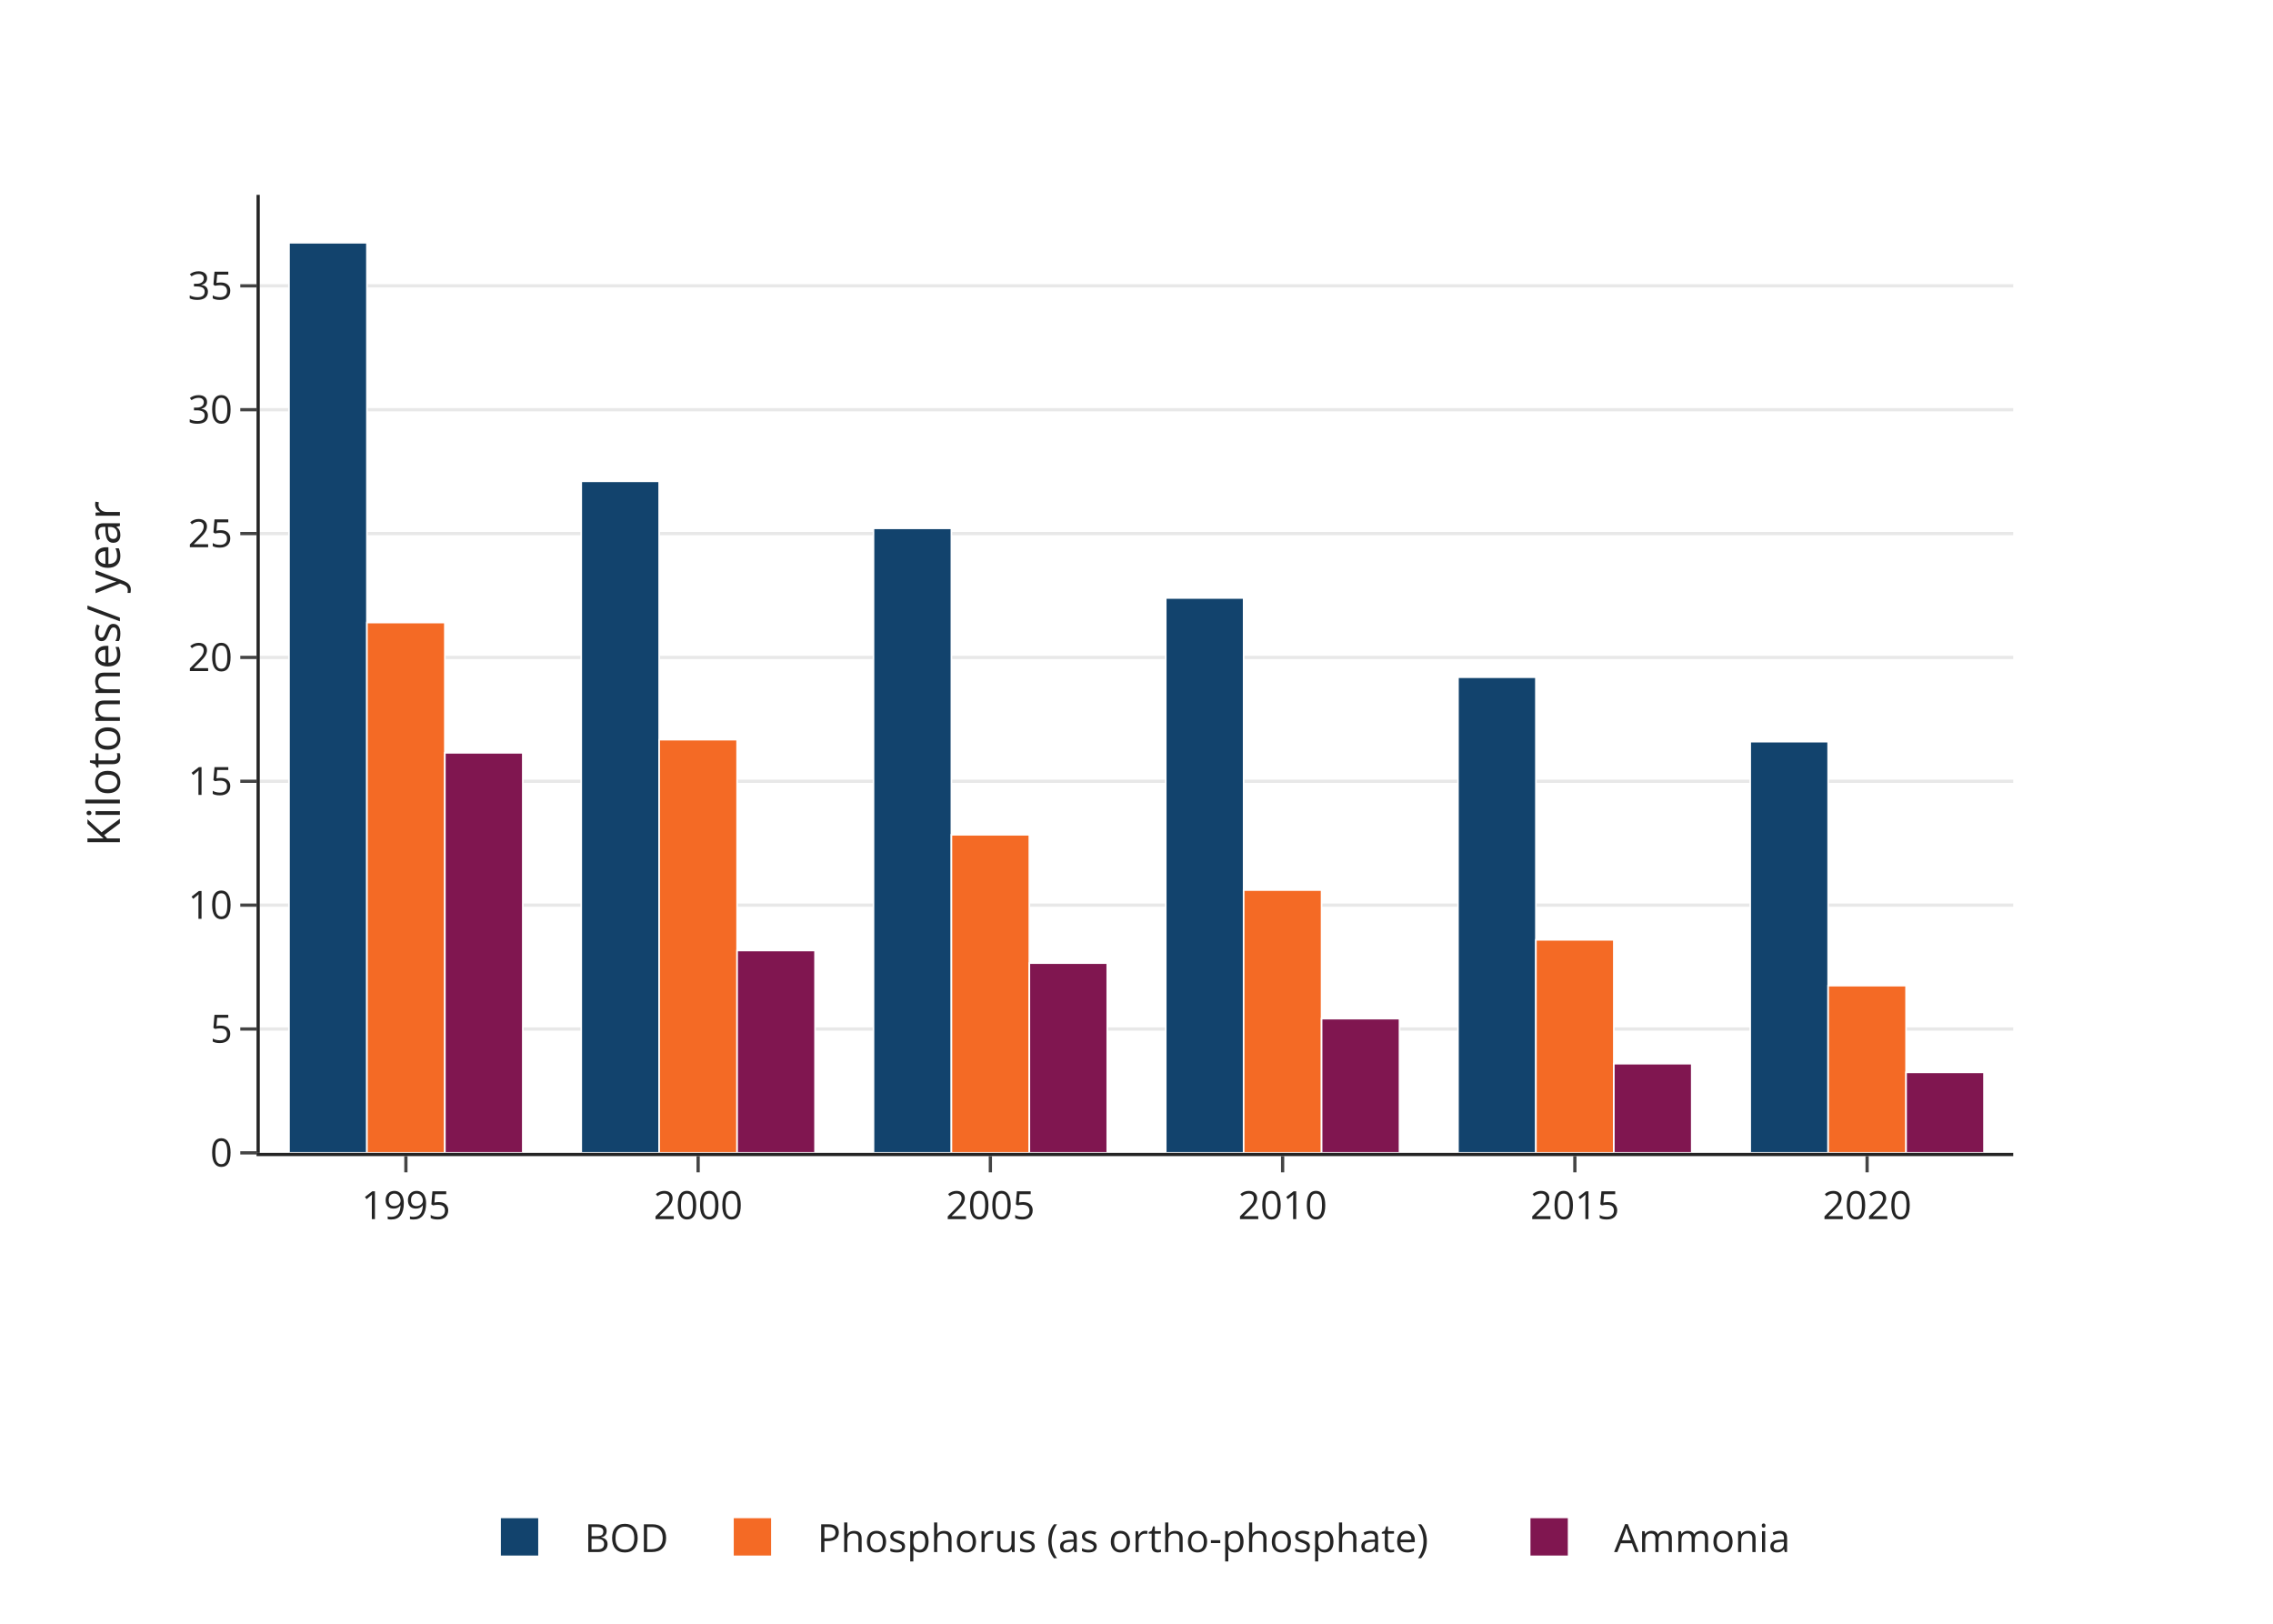
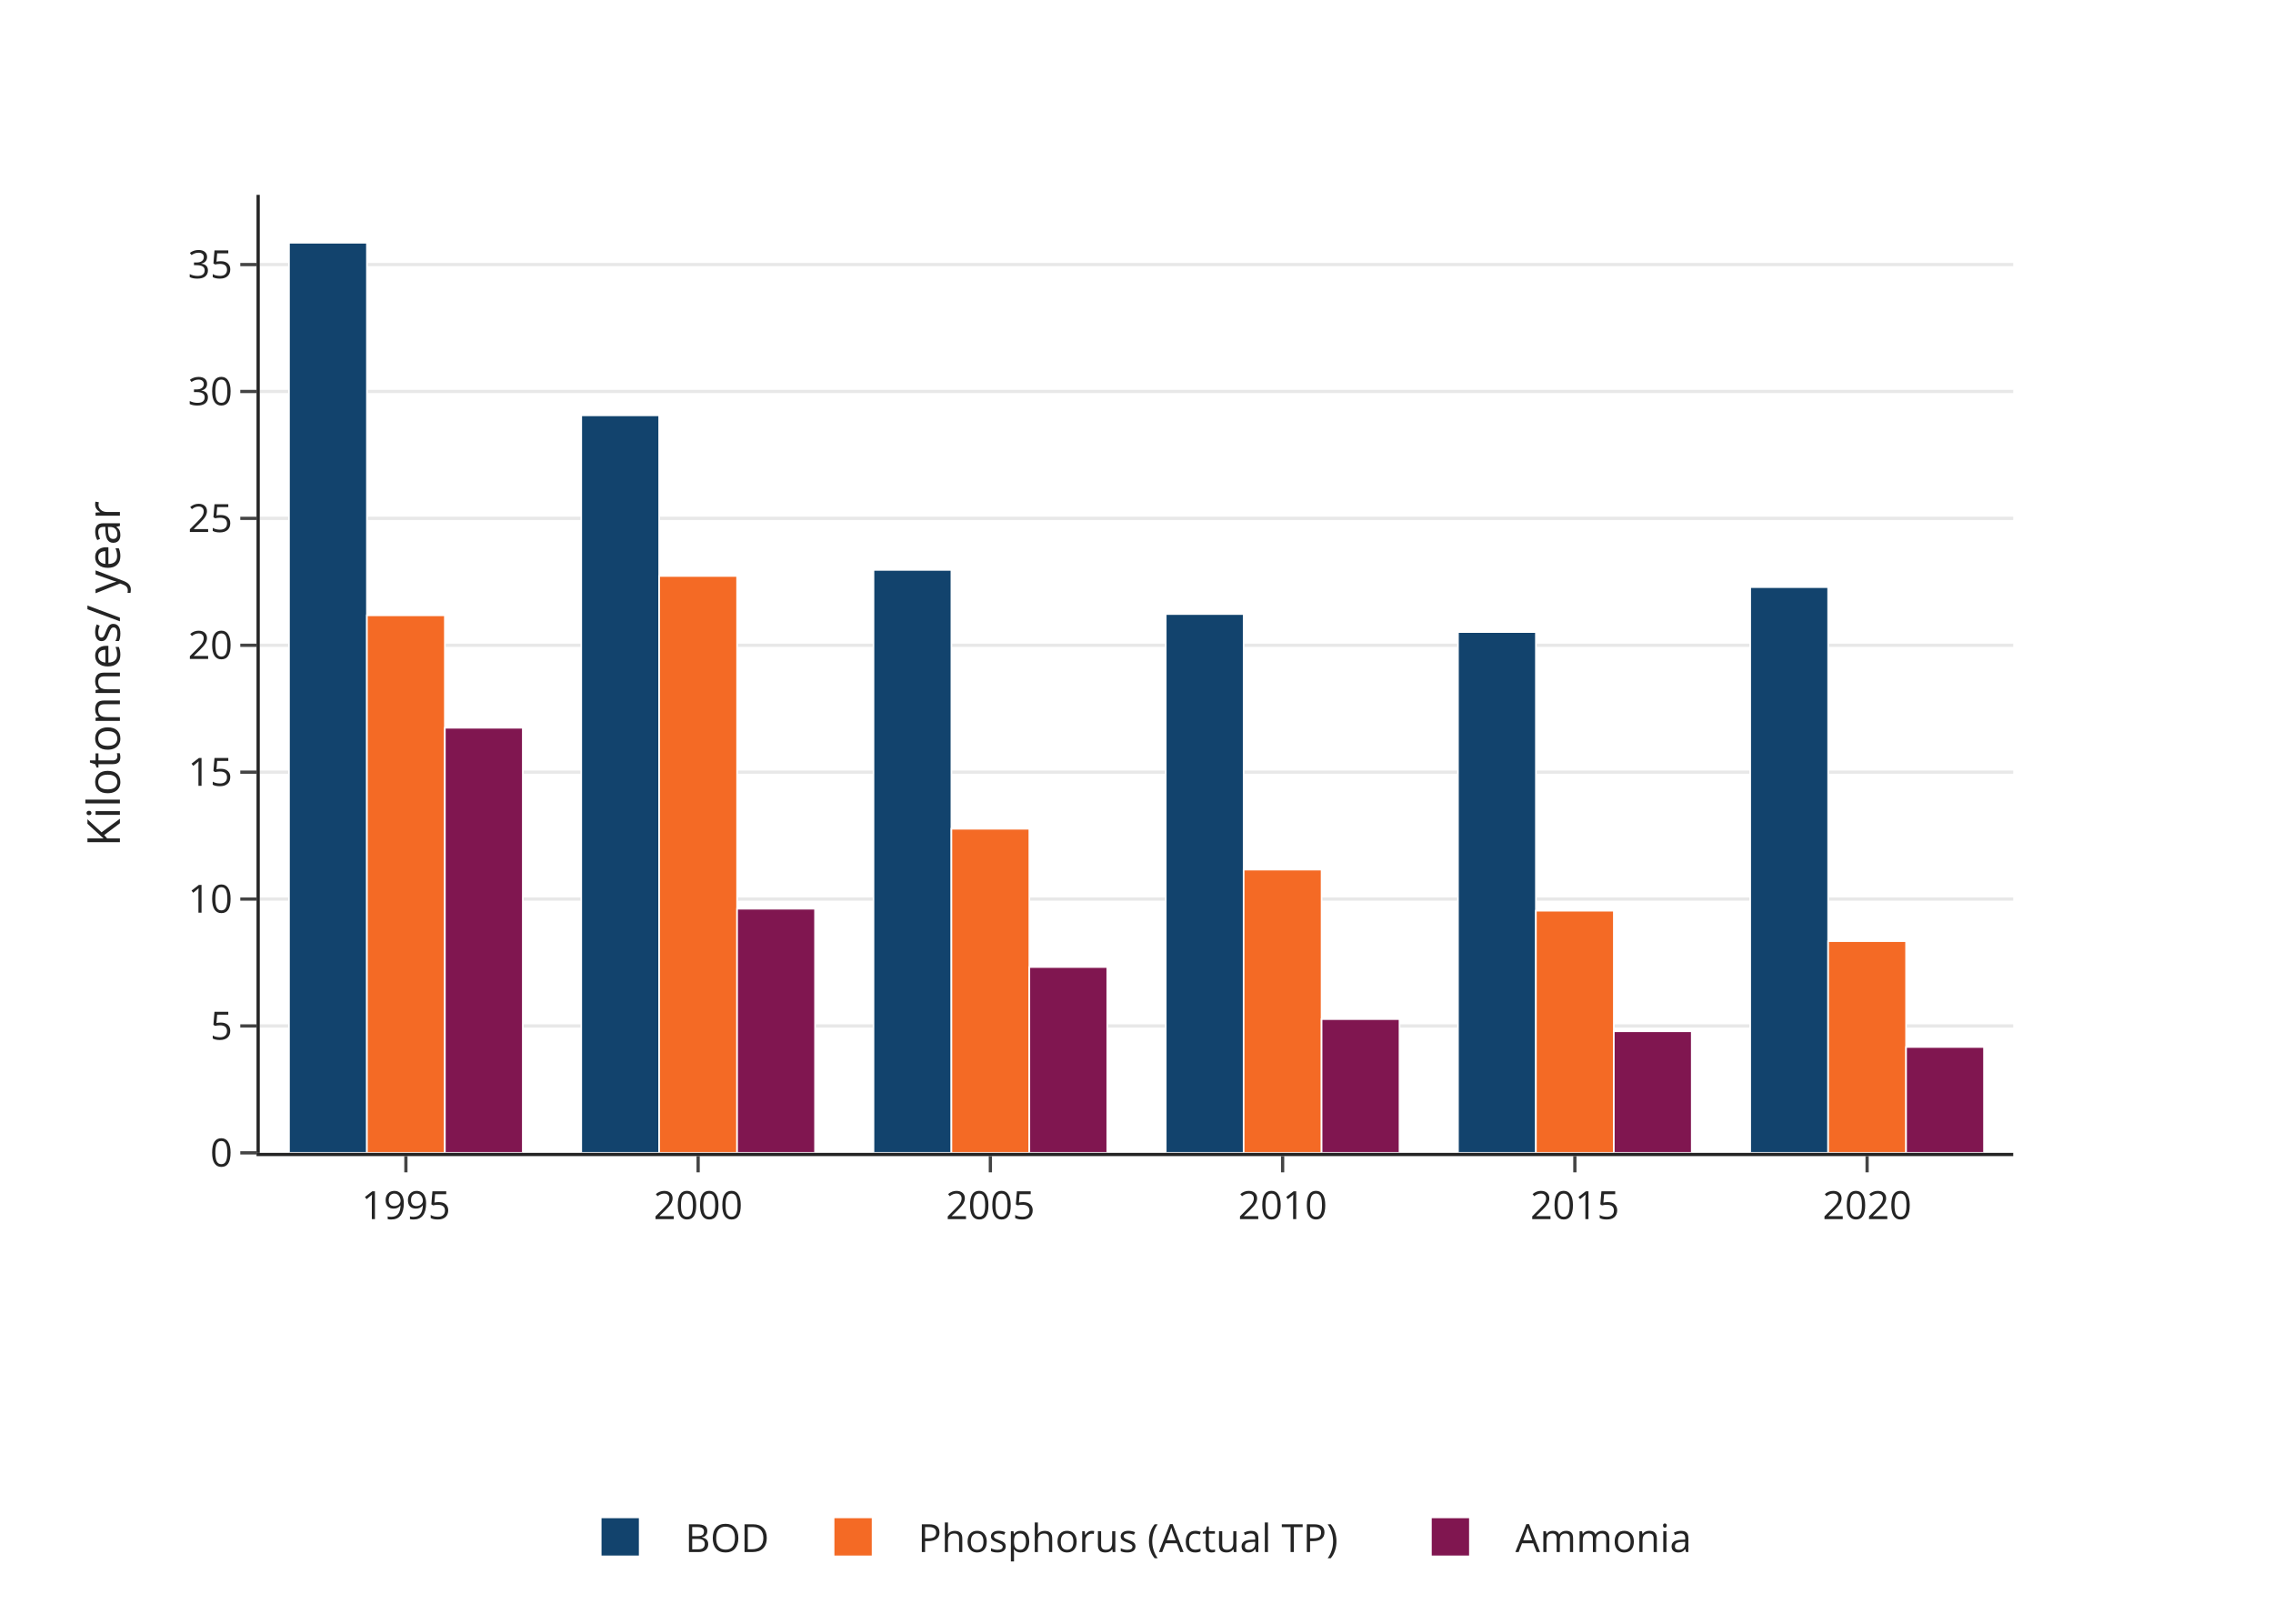
<svg xmlns="http://www.w3.org/2000/svg" class="main-svg" width="700" height="500" style="" viewBox="0 0 700 500">
  <rect x="0" y="0" width="700" height="500" style="fill: rgb(255, 255, 255); fill-opacity: 1;" />
-   <defs id="defs-9b85cc">
+   <defs id="defs-dda030">
    <g class="clips">
-       <clipPath id="clip9b85ccxyplot" class="plotclip">
+       <clipPath id="clipdda030xyplot" class="plotclip">
        <rect width="540" height="295" />
      </clipPath>
-       <clipPath class="axesclip" id="clip9b85ccx">
+       <clipPath class="axesclip" id="clipdda030x">
        <rect x="80" y="0" width="540" height="500" />
      </clipPath>
-       <clipPath class="axesclip" id="clip9b85ccy">
+       <clipPath class="axesclip" id="clipdda030y">
        <rect x="0" y="60" width="700" height="295" />
      </clipPath>
-       <clipPath class="axesclip" id="clip9b85ccxy">
+       <clipPath class="axesclip" id="clipdda030xy">
        <rect x="80" y="60" width="540" height="295" />
      </clipPath>
    </g>
    <g class="gradients" />
    <g class="patterns" />
  </defs>
  <g class="bglayer" />
  <g class="layer-below">
    <g class="imagelayer" />
    <g class="shapelayer" />
  </g>
  <g class="cartesianlayer">
    <g class="subplot xy">
      <g class="layer-subplot">
        <g class="shapelayer" />
        <g class="imagelayer" />
      </g>
      <g class="minor-gridlayer">
        <g class="x" />
        <g class="y" />
      </g>
      <g class="gridlayer">
        <g class="x" />
        <g class="y">
-           <path class="ygrid crisp" transform="translate(0,316.86)" d="M80,0h540" style="stroke: rgb(232, 232, 232); stroke-opacity: 1; stroke-width: 1px;" />
-           <path class="ygrid crisp" transform="translate(0,278.72)" d="M80,0h540" style="stroke: rgb(232, 232, 232); stroke-opacity: 1; stroke-width: 1px;" />
-           <path class="ygrid crisp" transform="translate(0,240.58)" d="M80,0h540" style="stroke: rgb(232, 232, 232); stroke-opacity: 1; stroke-width: 1px;" />
-           <path class="ygrid crisp" transform="translate(0,202.44)" d="M80,0h540" style="stroke: rgb(232, 232, 232); stroke-opacity: 1; stroke-width: 1px;" />
-           <path class="ygrid crisp" transform="translate(0,164.3)" d="M80,0h540" style="stroke: rgb(232, 232, 232); stroke-opacity: 1; stroke-width: 1px;" />
-           <path class="ygrid crisp" transform="translate(0,126.16)" d="M80,0h540" style="stroke: rgb(232, 232, 232); stroke-opacity: 1; stroke-width: 1px;" />
-           <path class="ygrid crisp" transform="translate(0,88.02)" d="M80,0h540" style="stroke: rgb(232, 232, 232); stroke-opacity: 1; stroke-width: 1px;" />
+           <path class="ygrid crisp" transform="translate(0,315.92)" d="M80,0h540" style="stroke: rgb(232, 232, 232); stroke-opacity: 1; stroke-width: 1px;" />
+           <path class="ygrid crisp" transform="translate(0,276.85)" d="M80,0h540" style="stroke: rgb(232, 232, 232); stroke-opacity: 1; stroke-width: 1px;" />
+           <path class="ygrid crisp" transform="translate(0,237.77)" d="M80,0h540" style="stroke: rgb(232, 232, 232); stroke-opacity: 1; stroke-width: 1px;" />
+           <path class="ygrid crisp" transform="translate(0,198.7)" d="M80,0h540" style="stroke: rgb(232, 232, 232); stroke-opacity: 1; stroke-width: 1px;" />
+           <path class="ygrid crisp" transform="translate(0,159.62)" d="M80,0h540" style="stroke: rgb(232, 232, 232); stroke-opacity: 1; stroke-width: 1px;" />
+           <path class="ygrid crisp" transform="translate(0,120.55)" d="M80,0h540" style="stroke: rgb(232, 232, 232); stroke-opacity: 1; stroke-width: 1px;" />
+           <path class="ygrid crisp" transform="translate(0,81.47)" d="M80,0h540" style="stroke: rgb(232, 232, 232); stroke-opacity: 1; stroke-width: 1px;" />
        </g>
      </g>
      <g class="zerolinelayer" />
      <g class="layer-between">
        <g class="shapelayer" />
        <g class="imagelayer" />
      </g>
      <path class="xlines-below" />
      <path class="ylines-below" />
      <g class="overlines-below" />
      <g class="xaxislayer-below" />
      <g class="yaxislayer-below" />
      <g class="overaxes-below" />
      <g class="overplot">
-         <g class="xy" transform="translate(80,60)" clip-path="url(#clip9b85ccxyplot)">
+         <g class="xy" transform="translate(80,60)" clip-path="url(#clipdda030xyplot)">
          <g class="barlayer mlayer">
            <g class="trace bars" style="opacity: 1;">
              <g class="points">
                <g class="point">
                  <path d="M9,295V14.75H33V295Z" style="vector-effect: none; opacity: 1; stroke-width: 0.5px; fill: rgb(18, 67, 109); fill-opacity: 1; stroke: rgb(255, 255, 255); stroke-opacity: 1;" />
                </g>
                <g class="point">
-                   <path d="M459,295V168.38H483V295Z" style="vector-effect: none; opacity: 1; stroke-width: 0.5px; fill: rgb(18, 67, 109); fill-opacity: 1; stroke: rgb(255, 255, 255); stroke-opacity: 1;" />
-                 </g>
-                 <g class="point">
-                   <path d="M99,295V88.21H123V295Z" style="vector-effect: none; opacity: 1; stroke-width: 0.5px; fill: rgb(18, 67, 109); fill-opacity: 1; stroke: rgb(255, 255, 255); stroke-opacity: 1;" />
-                 </g>
-                 <g class="point">
-                   <path d="M369,295V148.54H393V295Z" style="vector-effect: none; opacity: 1; stroke-width: 0.5px; fill: rgb(18, 67, 109); fill-opacity: 1; stroke: rgb(255, 255, 255); stroke-opacity: 1;" />
-                 </g>
-                 <g class="point">
-                   <path d="M189,295V102.7H213V295Z" style="vector-effect: none; opacity: 1; stroke-width: 0.5px; fill: rgb(18, 67, 109); fill-opacity: 1; stroke: rgb(255, 255, 255); stroke-opacity: 1;" />
-                 </g>
-                 <g class="point">
-                   <path d="M279,295V124.13H303V295Z" style="vector-effect: none; opacity: 1; stroke-width: 0.5px; fill: rgb(18, 67, 109); fill-opacity: 1; stroke: rgb(255, 255, 255); stroke-opacity: 1;" />
+                   <path d="M459,295V120.8H483V295Z" style="vector-effect: none; opacity: 1; stroke-width: 0.5px; fill: rgb(18, 67, 109); fill-opacity: 1; stroke: rgb(255, 255, 255); stroke-opacity: 1;" />
+                 </g>
+                 <g class="point">
+                   <path d="M99,295V67.89H123V295Z" style="vector-effect: none; opacity: 1; stroke-width: 0.5px; fill: rgb(18, 67, 109); fill-opacity: 1; stroke: rgb(255, 255, 255); stroke-opacity: 1;" />
+                 </g>
+                 <g class="point">
+                   <path d="M369,295V134.63H393V295Z" style="vector-effect: none; opacity: 1; stroke-width: 0.5px; fill: rgb(18, 67, 109); fill-opacity: 1; stroke: rgb(255, 255, 255); stroke-opacity: 1;" />
+                 </g>
+                 <g class="point">
+                   <path d="M189,295V115.49H213V295Z" style="vector-effect: none; opacity: 1; stroke-width: 0.5px; fill: rgb(18, 67, 109); fill-opacity: 1; stroke: rgb(255, 255, 255); stroke-opacity: 1;" />
+                 </g>
+                 <g class="point">
+                   <path d="M279,295V129.09H303V295Z" style="vector-effect: none; opacity: 1; stroke-width: 0.5px; fill: rgb(18, 67, 109); fill-opacity: 1; stroke: rgb(255, 255, 255); stroke-opacity: 1;" />
                </g>
              </g>
            </g>
            <g class="trace bars" style="opacity: 1;">
              <g class="points">
                <g class="point">
-                   <path d="M393,295V229.4H417V295Z" style="vector-effect: none; opacity: 1; stroke-width: 0.5px; fill: rgb(244, 106, 37); fill-opacity: 1; stroke: rgb(255, 255, 255); stroke-opacity: 1;" />
-                 </g>
-                 <g class="point">
-                   <path d="M303,295V214.07H327V295Z" style="vector-effect: none; opacity: 1; stroke-width: 0.5px; fill: rgb(244, 106, 37); fill-opacity: 1; stroke: rgb(255, 255, 255); stroke-opacity: 1;" />
-                 </g>
-                 <g class="point">
-                   <path d="M213,295V197.06H237V295Z" style="vector-effect: none; opacity: 1; stroke-width: 0.5px; fill: rgb(244, 106, 37); fill-opacity: 1; stroke: rgb(255, 255, 255); stroke-opacity: 1;" />
-                 </g>
-                 <g class="point">
-                   <path d="M123,295V167.77H147V295Z" style="vector-effect: none; opacity: 1; stroke-width: 0.5px; fill: rgb(244, 106, 37); fill-opacity: 1; stroke: rgb(255, 255, 255); stroke-opacity: 1;" />
-                 </g>
-                 <g class="point">
-                   <path d="M33,295V131.69H57V295Z" style="vector-effect: none; opacity: 1; stroke-width: 0.5px; fill: rgb(244, 106, 37); fill-opacity: 1; stroke: rgb(255, 255, 255); stroke-opacity: 1;" />
-                 </g>
-                 <g class="point">
-                   <path d="M483,295V243.51H507V295Z" style="vector-effect: none; opacity: 1; stroke-width: 0.5px; fill: rgb(244, 106, 37); fill-opacity: 1; stroke: rgb(255, 255, 255); stroke-opacity: 1;" />
+                   <path d="M393,295V220.44H417V295Z" style="vector-effect: none; opacity: 1; stroke-width: 0.5px; fill: rgb(244, 106, 37); fill-opacity: 1; stroke: rgb(255, 255, 255); stroke-opacity: 1;" />
+                 </g>
+                 <g class="point">
+                   <path d="M303,295V207.78H327V295Z" style="vector-effect: none; opacity: 1; stroke-width: 0.5px; fill: rgb(244, 106, 37); fill-opacity: 1; stroke: rgb(255, 255, 255); stroke-opacity: 1;" />
+                 </g>
+                 <g class="point">
+                   <path d="M213,295V195.2H237V295Z" style="vector-effect: none; opacity: 1; stroke-width: 0.5px; fill: rgb(244, 106, 37); fill-opacity: 1; stroke: rgb(255, 255, 255); stroke-opacity: 1;" />
+                 </g>
+                 <g class="point">
+                   <path d="M123,295V117.36H147V295Z" style="vector-effect: none; opacity: 1; stroke-width: 0.5px; fill: rgb(244, 106, 37); fill-opacity: 1; stroke: rgb(255, 255, 255); stroke-opacity: 1;" />
+                 </g>
+                 <g class="point">
+                   <path d="M33,295V129.48H57V295Z" style="vector-effect: none; opacity: 1; stroke-width: 0.5px; fill: rgb(244, 106, 37); fill-opacity: 1; stroke: rgb(255, 255, 255); stroke-opacity: 1;" />
+                 </g>
+                 <g class="point">
+                   <path d="M483,295V229.82H507V295Z" style="vector-effect: none; opacity: 1; stroke-width: 0.5px; fill: rgb(244, 106, 37); fill-opacity: 1; stroke: rgb(255, 255, 255); stroke-opacity: 1;" />
                </g>
              </g>
            </g>
            <g class="trace bars" style="opacity: 1;">
              <g class="points">
                <g class="point">
-                   <path d="M237,295V236.57H261V295Z" style="vector-effect: none; opacity: 1; stroke-width: 0.5px; fill: rgb(128, 22, 80); fill-opacity: 1; stroke: rgb(255, 255, 255); stroke-opacity: 1;" />
-                 </g>
-                 <g class="point">
-                   <path d="M327,295V253.66H351V295Z" style="vector-effect: none; opacity: 1; stroke-width: 0.5px; fill: rgb(128, 22, 80); fill-opacity: 1; stroke: rgb(255, 255, 255); stroke-opacity: 1;" />
-                 </g>
-                 <g class="point">
-                   <path d="M147,295V232.68H171V295Z" style="vector-effect: none; opacity: 1; stroke-width: 0.5px; fill: rgb(128, 22, 80); fill-opacity: 1; stroke: rgb(255, 255, 255); stroke-opacity: 1;" />
-                 </g>
-                 <g class="point">
-                   <path d="M417,295V267.54H441V295Z" style="vector-effect: none; opacity: 1; stroke-width: 0.5px; fill: rgb(128, 22, 80); fill-opacity: 1; stroke: rgb(255, 255, 255); stroke-opacity: 1;" />
-                 </g>
-                 <g class="point">
-                   <path d="M57,295V171.81H81V295Z" style="vector-effect: none; opacity: 1; stroke-width: 0.5px; fill: rgb(128, 22, 80); fill-opacity: 1; stroke: rgb(255, 255, 255); stroke-opacity: 1;" />
-                 </g>
-                 <g class="point">
-                   <path d="M507,295V270.21H531V295Z" style="vector-effect: none; opacity: 1; stroke-width: 0.5px; fill: rgb(128, 22, 80); fill-opacity: 1; stroke: rgb(255, 255, 255); stroke-opacity: 1;" />
+                   <path d="M237,295V237.79H261V295Z" style="vector-effect: none; opacity: 1; stroke-width: 0.5px; fill: rgb(128, 22, 80); fill-opacity: 1; stroke: rgb(255, 255, 255); stroke-opacity: 1;" />
+                 </g>
+                 <g class="point">
+                   <path d="M327,295V253.81H351V295Z" style="vector-effect: none; opacity: 1; stroke-width: 0.5px; fill: rgb(128, 22, 80); fill-opacity: 1; stroke: rgb(255, 255, 255); stroke-opacity: 1;" />
+                 </g>
+                 <g class="point">
+                   <path d="M147,295V219.82H171V295Z" style="vector-effect: none; opacity: 1; stroke-width: 0.5px; fill: rgb(128, 22, 80); fill-opacity: 1; stroke: rgb(255, 255, 255); stroke-opacity: 1;" />
+                 </g>
+                 <g class="point">
+                   <path d="M417,295V257.57H441V295Z" style="vector-effect: none; opacity: 1; stroke-width: 0.5px; fill: rgb(128, 22, 80); fill-opacity: 1; stroke: rgb(255, 255, 255); stroke-opacity: 1;" />
+                 </g>
+                 <g class="point">
+                   <path d="M57,295V164.1H81V295Z" style="vector-effect: none; opacity: 1; stroke-width: 0.5px; fill: rgb(128, 22, 80); fill-opacity: 1; stroke: rgb(255, 255, 255); stroke-opacity: 1;" />
+                 </g>
+                 <g class="point">
+                   <path d="M507,295V262.41H531V295Z" style="vector-effect: none; opacity: 1; stroke-width: 0.5px; fill: rgb(128, 22, 80); fill-opacity: 1; stroke: rgb(255, 255, 255); stroke-opacity: 1;" />
                </g>
              </g>
            </g>
          </g>
        </g>
      </g>
      <path class="xlines-above crisp" d="M79,355.5H620" style="fill: none; stroke-width: 1px; stroke: rgb(36, 36, 36); stroke-opacity: 1;" />
      <path class="ylines-above crisp" d="M79.5,60V355" style="fill: none; stroke-width: 1px; stroke: rgb(36, 36, 36); stroke-opacity: 1;" />
      <g class="overlines-above" />
      <g class="xaxislayer-above">
        <path class="xtick ticks crisp" d="M0,356v5" transform="translate(125,0)" style="stroke: rgb(68, 68, 68); stroke-opacity: 1; stroke-width: 1px;" />
        <path class="xtick ticks crisp" d="M0,356v5" transform="translate(215,0)" style="stroke: rgb(68, 68, 68); stroke-opacity: 1; stroke-width: 1px;" />
        <path class="xtick ticks crisp" d="M0,356v5" transform="translate(305,0)" style="stroke: rgb(68, 68, 68); stroke-opacity: 1; stroke-width: 1px;" />
        <path class="xtick ticks crisp" d="M0,356v5" transform="translate(395,0)" style="stroke: rgb(68, 68, 68); stroke-opacity: 1; stroke-width: 1px;" />
        <path class="xtick ticks crisp" d="M0,356v5" transform="translate(485,0)" style="stroke: rgb(68, 68, 68); stroke-opacity: 1; stroke-width: 1px;" />
        <path class="xtick ticks crisp" d="M0,356v5" transform="translate(575,0)" style="stroke: rgb(68, 68, 68); stroke-opacity: 1; stroke-width: 1px;" />
        <g class="xtick">
          <text text-anchor="middle" x="0" y="375.4" transform="translate(125,0)" style="font-family: 'Open Sans', verdana, arial, sans-serif; font-size: 12px; fill: rgb(36, 36, 36); fill-opacity: 1; white-space: pre; opacity: 1;">1995</text>
        </g>
        <g class="xtick">
          <text text-anchor="middle" x="0" y="375.4" style="font-family: 'Open Sans', verdana, arial, sans-serif; font-size: 12px; fill: rgb(36, 36, 36); fill-opacity: 1; white-space: pre; opacity: 1;" transform="translate(215,0)">2000</text>
        </g>
        <g class="xtick">
          <text text-anchor="middle" x="0" y="375.4" style="font-family: 'Open Sans', verdana, arial, sans-serif; font-size: 12px; fill: rgb(36, 36, 36); fill-opacity: 1; white-space: pre; opacity: 1;" transform="translate(305,0)">2005</text>
        </g>
        <g class="xtick">
          <text text-anchor="middle" x="0" y="375.4" style="font-family: 'Open Sans', verdana, arial, sans-serif; font-size: 12px; fill: rgb(36, 36, 36); fill-opacity: 1; white-space: pre; opacity: 1;" transform="translate(395,0)">2010</text>
        </g>
        <g class="xtick">
          <text text-anchor="middle" x="0" y="375.4" style="font-family: 'Open Sans', verdana, arial, sans-serif; font-size: 12px; fill: rgb(36, 36, 36); fill-opacity: 1; white-space: pre; opacity: 1;" transform="translate(485,0)">2015</text>
        </g>
        <g class="xtick">
          <text text-anchor="middle" x="0" y="375.4" style="font-family: 'Open Sans', verdana, arial, sans-serif; font-size: 12px; fill: rgb(36, 36, 36); fill-opacity: 1; white-space: pre; opacity: 1;" transform="translate(575,0)">2020</text>
        </g>
      </g>
      <g class="yaxislayer-above">
        <path class="ytick ticks crisp" d="M79,0h-5" transform="translate(0,355)" style="stroke: rgb(68, 68, 68); stroke-opacity: 1; stroke-width: 1px;" />
-         <path class="ytick ticks crisp" d="M79,0h-5" transform="translate(0,316.86)" style="stroke: rgb(68, 68, 68); stroke-opacity: 1; stroke-width: 1px;" />
-         <path class="ytick ticks crisp" d="M79,0h-5" transform="translate(0,278.72)" style="stroke: rgb(68, 68, 68); stroke-opacity: 1; stroke-width: 1px;" />
-         <path class="ytick ticks crisp" d="M79,0h-5" transform="translate(0,240.58)" style="stroke: rgb(68, 68, 68); stroke-opacity: 1; stroke-width: 1px;" />
-         <path class="ytick ticks crisp" d="M79,0h-5" transform="translate(0,202.44)" style="stroke: rgb(68, 68, 68); stroke-opacity: 1; stroke-width: 1px;" />
-         <path class="ytick ticks crisp" d="M79,0h-5" transform="translate(0,164.3)" style="stroke: rgb(68, 68, 68); stroke-opacity: 1; stroke-width: 1px;" />
-         <path class="ytick ticks crisp" d="M79,0h-5" transform="translate(0,126.16)" style="stroke: rgb(68, 68, 68); stroke-opacity: 1; stroke-width: 1px;" />
-         <path class="ytick ticks crisp" d="M79,0h-5" transform="translate(0,88.02)" style="stroke: rgb(68, 68, 68); stroke-opacity: 1; stroke-width: 1px;" />
+         <path class="ytick ticks crisp" d="M79,0h-5" transform="translate(0,315.92)" style="stroke: rgb(68, 68, 68); stroke-opacity: 1; stroke-width: 1px;" />
+         <path class="ytick ticks crisp" d="M79,0h-5" transform="translate(0,276.85)" style="stroke: rgb(68, 68, 68); stroke-opacity: 1; stroke-width: 1px;" />
+         <path class="ytick ticks crisp" d="M79,0h-5" transform="translate(0,237.77)" style="stroke: rgb(68, 68, 68); stroke-opacity: 1; stroke-width: 1px;" />
+         <path class="ytick ticks crisp" d="M79,0h-5" transform="translate(0,198.7)" style="stroke: rgb(68, 68, 68); stroke-opacity: 1; stroke-width: 1px;" />
+         <path class="ytick ticks crisp" d="M79,0h-5" transform="translate(0,159.62)" style="stroke: rgb(68, 68, 68); stroke-opacity: 1; stroke-width: 1px;" />
+         <path class="ytick ticks crisp" d="M79,0h-5" transform="translate(0,120.55)" style="stroke: rgb(68, 68, 68); stroke-opacity: 1; stroke-width: 1px;" />
+         <path class="ytick ticks crisp" d="M79,0h-5" transform="translate(0,81.47)" style="stroke: rgb(68, 68, 68); stroke-opacity: 1; stroke-width: 1px;" />
        <g class="ytick">
          <text text-anchor="end" x="71.6" y="4.2" transform="translate(0,355)" style="font-family: 'Open Sans', verdana, arial, sans-serif; font-size: 12px; fill: rgb(36, 36, 36); fill-opacity: 1; white-space: pre; opacity: 1;">0</text>
        </g>
        <g class="ytick">
-           <text text-anchor="end" x="71.6" y="4.2" style="font-family: 'Open Sans', verdana, arial, sans-serif; font-size: 12px; fill: rgb(36, 36, 36); fill-opacity: 1; white-space: pre; opacity: 1;" transform="translate(0,316.86)">5</text>
-         </g>
-         <g class="ytick">
-           <text text-anchor="end" x="71.6" y="4.2" style="font-family: 'Open Sans', verdana, arial, sans-serif; font-size: 12px; fill: rgb(36, 36, 36); fill-opacity: 1; white-space: pre; opacity: 1;" transform="translate(0,278.72)">10</text>
-         </g>
-         <g class="ytick">
-           <text text-anchor="end" x="71.6" y="4.2" style="font-family: 'Open Sans', verdana, arial, sans-serif; font-size: 12px; fill: rgb(36, 36, 36); fill-opacity: 1; white-space: pre; opacity: 1;" transform="translate(0,240.58)">15</text>
-         </g>
-         <g class="ytick">
-           <text text-anchor="end" x="71.6" y="4.2" style="font-family: 'Open Sans', verdana, arial, sans-serif; font-size: 12px; fill: rgb(36, 36, 36); fill-opacity: 1; white-space: pre; opacity: 1;" transform="translate(0,202.44)">20</text>
-         </g>
-         <g class="ytick">
-           <text text-anchor="end" x="71.6" y="4.2" style="font-family: 'Open Sans', verdana, arial, sans-serif; font-size: 12px; fill: rgb(36, 36, 36); fill-opacity: 1; white-space: pre; opacity: 1;" transform="translate(0,164.3)">25</text>
-         </g>
-         <g class="ytick">
-           <text text-anchor="end" x="71.6" y="4.2" style="font-family: 'Open Sans', verdana, arial, sans-serif; font-size: 12px; fill: rgb(36, 36, 36); fill-opacity: 1; white-space: pre; opacity: 1;" transform="translate(0,126.16)">30</text>
-         </g>
-         <g class="ytick">
-           <text text-anchor="end" x="71.6" y="4.2" style="font-family: 'Open Sans', verdana, arial, sans-serif; font-size: 12px; fill: rgb(36, 36, 36); fill-opacity: 1; white-space: pre; opacity: 1;" transform="translate(0,88.02)">35</text>
+           <text text-anchor="end" x="71.6" y="4.2" style="font-family: 'Open Sans', verdana, arial, sans-serif; font-size: 12px; fill: rgb(36, 36, 36); fill-opacity: 1; white-space: pre; opacity: 1;" transform="translate(0,315.92)">5</text>
+         </g>
+         <g class="ytick">
+           <text text-anchor="end" x="71.6" y="4.2" style="font-family: 'Open Sans', verdana, arial, sans-serif; font-size: 12px; fill: rgb(36, 36, 36); fill-opacity: 1; white-space: pre; opacity: 1;" transform="translate(0,276.85)">10</text>
+         </g>
+         <g class="ytick">
+           <text text-anchor="end" x="71.6" y="4.2" style="font-family: 'Open Sans', verdana, arial, sans-serif; font-size: 12px; fill: rgb(36, 36, 36); fill-opacity: 1; white-space: pre; opacity: 1;" transform="translate(0,237.77)">15</text>
+         </g>
+         <g class="ytick">
+           <text text-anchor="end" x="71.6" y="4.2" style="font-family: 'Open Sans', verdana, arial, sans-serif; font-size: 12px; fill: rgb(36, 36, 36); fill-opacity: 1; white-space: pre; opacity: 1;" transform="translate(0,198.7)">20</text>
+         </g>
+         <g class="ytick">
+           <text text-anchor="end" x="71.6" y="4.2" style="font-family: 'Open Sans', verdana, arial, sans-serif; font-size: 12px; fill: rgb(36, 36, 36); fill-opacity: 1; white-space: pre; opacity: 1;" transform="translate(0,159.62)">25</text>
+         </g>
+         <g class="ytick">
+           <text text-anchor="end" x="71.6" y="4.2" style="font-family: 'Open Sans', verdana, arial, sans-serif; font-size: 12px; fill: rgb(36, 36, 36); fill-opacity: 1; white-space: pre; opacity: 1;" transform="translate(0,120.55)">30</text>
+         </g>
+         <g class="ytick">
+           <text text-anchor="end" x="71.6" y="4.2" style="font-family: 'Open Sans', verdana, arial, sans-serif; font-size: 12px; fill: rgb(36, 36, 36); fill-opacity: 1; white-space: pre; opacity: 1;" transform="translate(0,81.47)">35</text>
        </g>
      </g>
      <g class="overaxes-above" />
    </g>
  </g>
  <g class="polarlayer" />
  <g class="smithlayer" />
  <g class="ternarylayer" />
  <g class="geolayer" />
  <g class="funnelarealayer" />
  <g class="pielayer" />
  <g class="iciclelayer" />
  <g class="treemaplayer" />
  <g class="sunburstlayer" />
  <g class="glimages" />
-   <defs id="topdefs-9b85cc">
+   <defs id="topdefs-dda030">
    <g class="clips" />
-     <clipPath id="legend9b85cc">
-       <rect width="420" height="29" x="0" y="0" />
+     <clipPath id="legenddda030">
+       <rect width="358" height="29" x="0" y="0" />
    </clipPath>
  </defs>
  <g class="layer-above">
    <g class="imagelayer" />
    <g class="shapelayer" />
  </g>
  <g class="infolayer">
-     <g class="legend" pointer-events="all" transform="translate(140,458.75)">
-       <rect class="bg" shape-rendering="crispEdges" width="420" height="29" x="0" y="0" style="stroke: rgb(68, 68, 68); stroke-opacity: 1; fill: rgb(255, 255, 255); fill-opacity: 1; stroke-width: 0px;" />
-       <g class="scrollbox" transform="" clip-path="url(#legend9b85cc)">
+     <g class="legend" pointer-events="all" transform="translate(171,458.75)">
+       <rect class="bg" shape-rendering="crispEdges" style="stroke: rgb(68, 68, 68); stroke-opacity: 1; fill: rgb(255, 255, 255); fill-opacity: 1; stroke-width: 0px;" width="358" height="29" x="0" y="0" />
+       <g class="scrollbox" transform="" clip-path="url(#legenddda030)">
        <g class="groups" transform="">
          <g class="traces" transform="translate(0,14.5)" style="opacity: 1;">
            <text class="legendtext" text-anchor="start" x="40" y="4.68" style="font-family: 'Open Sans', verdana, arial, sans-serif; font-size: 12px; fill: rgb(36, 36, 36); fill-opacity: 1; white-space: pre;">BOD</text>
            <g class="layers" style="opacity: 1;">
              <g class="legendfill" />
              <g class="legendlines" />
              <g class="legendsymbols">
                <g class="legendpoints">
                  <path class="legendundefined" d="M6,6H-6V-6H6Z" transform="translate(20,0)" style="stroke-width: 0.5px; fill: rgb(18, 67, 109); fill-opacity: 1; stroke: rgb(255, 255, 255); stroke-opacity: 1;" />
                </g>
              </g>
            </g>
            <rect class="legendtoggle" x="0" y="-9.5" width="69.219" height="19" style="fill: rgb(0, 0, 0); fill-opacity: 0;" />
          </g>
        </g>
        <g class="groups" transform="translate(71.71875,0)">
          <g class="traces" transform="translate(0,14.5)" style="opacity: 1;">
-             <text class="legendtext" text-anchor="start" x="40" y="4.68" style="font-family: 'Open Sans', verdana, arial, sans-serif; font-size: 12px; fill: rgb(36, 36, 36); fill-opacity: 1; white-space: pre;">Phosphorus (as ortho-phosphate)</text>
+             <text class="legendtext" text-anchor="start" x="40" y="4.68" style="font-family: 'Open Sans', verdana, arial, sans-serif; font-size: 12px; fill: rgb(36, 36, 36); fill-opacity: 1; white-space: pre;">Phosphorus (Actual TP)</text>
            <g class="layers" style="opacity: 1;">
              <g class="legendfill" />
              <g class="legendlines" />
              <g class="legendsymbols">
                <g class="legendpoints">
                  <path class="legendundefined" d="M6,6H-6V-6H6Z" transform="translate(20,0)" style="stroke-width: 0.5px; fill: rgb(244, 106, 37); fill-opacity: 1; stroke: rgb(255, 255, 255); stroke-opacity: 1;" />
                </g>
              </g>
            </g>
-             <rect class="legendtoggle" x="0" y="-9.5" width="242.859" height="19" style="fill: rgb(0, 0, 0); fill-opacity: 0;" />
-           </g>
-         </g>
-         <g class="groups" transform="translate(317.0781,0)">
+             <rect class="legendtoggle" x="0" y="-9.5" width="181.453" height="19" style="fill: rgb(0, 0, 0); fill-opacity: 0;" />
+           </g>
+         </g>
+         <g class="groups" transform="translate(255.6719,0)">
          <g class="traces" transform="translate(0,14.5)" style="opacity: 1;">
            <text class="legendtext" text-anchor="start" x="40" y="4.68" style="font-family: 'Open Sans', verdana, arial, sans-serif; font-size: 12px; fill: rgb(36, 36, 36); fill-opacity: 1; white-space: pre;">Ammonia</text>
            <g class="layers" style="opacity: 1;">
              <g class="legendfill" />
              <g class="legendlines" />
              <g class="legendsymbols">
                <g class="legendpoints">
                  <path class="legendundefined" d="M6,6H-6V-6H6Z" transform="translate(20,0)" style="stroke-width: 0.5px; fill: rgb(128, 22, 80); fill-opacity: 1; stroke: rgb(255, 255, 255); stroke-opacity: 1;" />
                </g>
              </g>
            </g>
            <rect class="legendtoggle" x="0" y="-9.5" width="99.734" height="19" style="fill: rgb(0, 0, 0); fill-opacity: 0;" />
          </g>
        </g>
      </g>
-       <rect class="scrollbar" rx="20" ry="3" width="0" height="0" x="0" y="0" style="fill: rgb(128, 139, 164); fill-opacity: 1;" />
+       <rect class="scrollbar" rx="20" ry="3" width="0" height="0" style="fill: rgb(128, 139, 164); fill-opacity: 1;" x="0" y="0" />
    </g>
    <g class="g-gtitle" />
    <g class="g-xtitle" />
    <g class="g-ytitle">
      <text class="ytitle" transform="rotate(-90,36.92813,207.5)" x="36.928" y="207.5" text-anchor="middle" style="opacity: 1; font-family: 'Open Sans', verdana, arial, sans-serif; font-size: 14px; fill: rgb(36, 36, 36); fill-opacity: 1; white-space: pre;">Kilotonnes/ year</text>
    </g>
  </g>
</svg>
